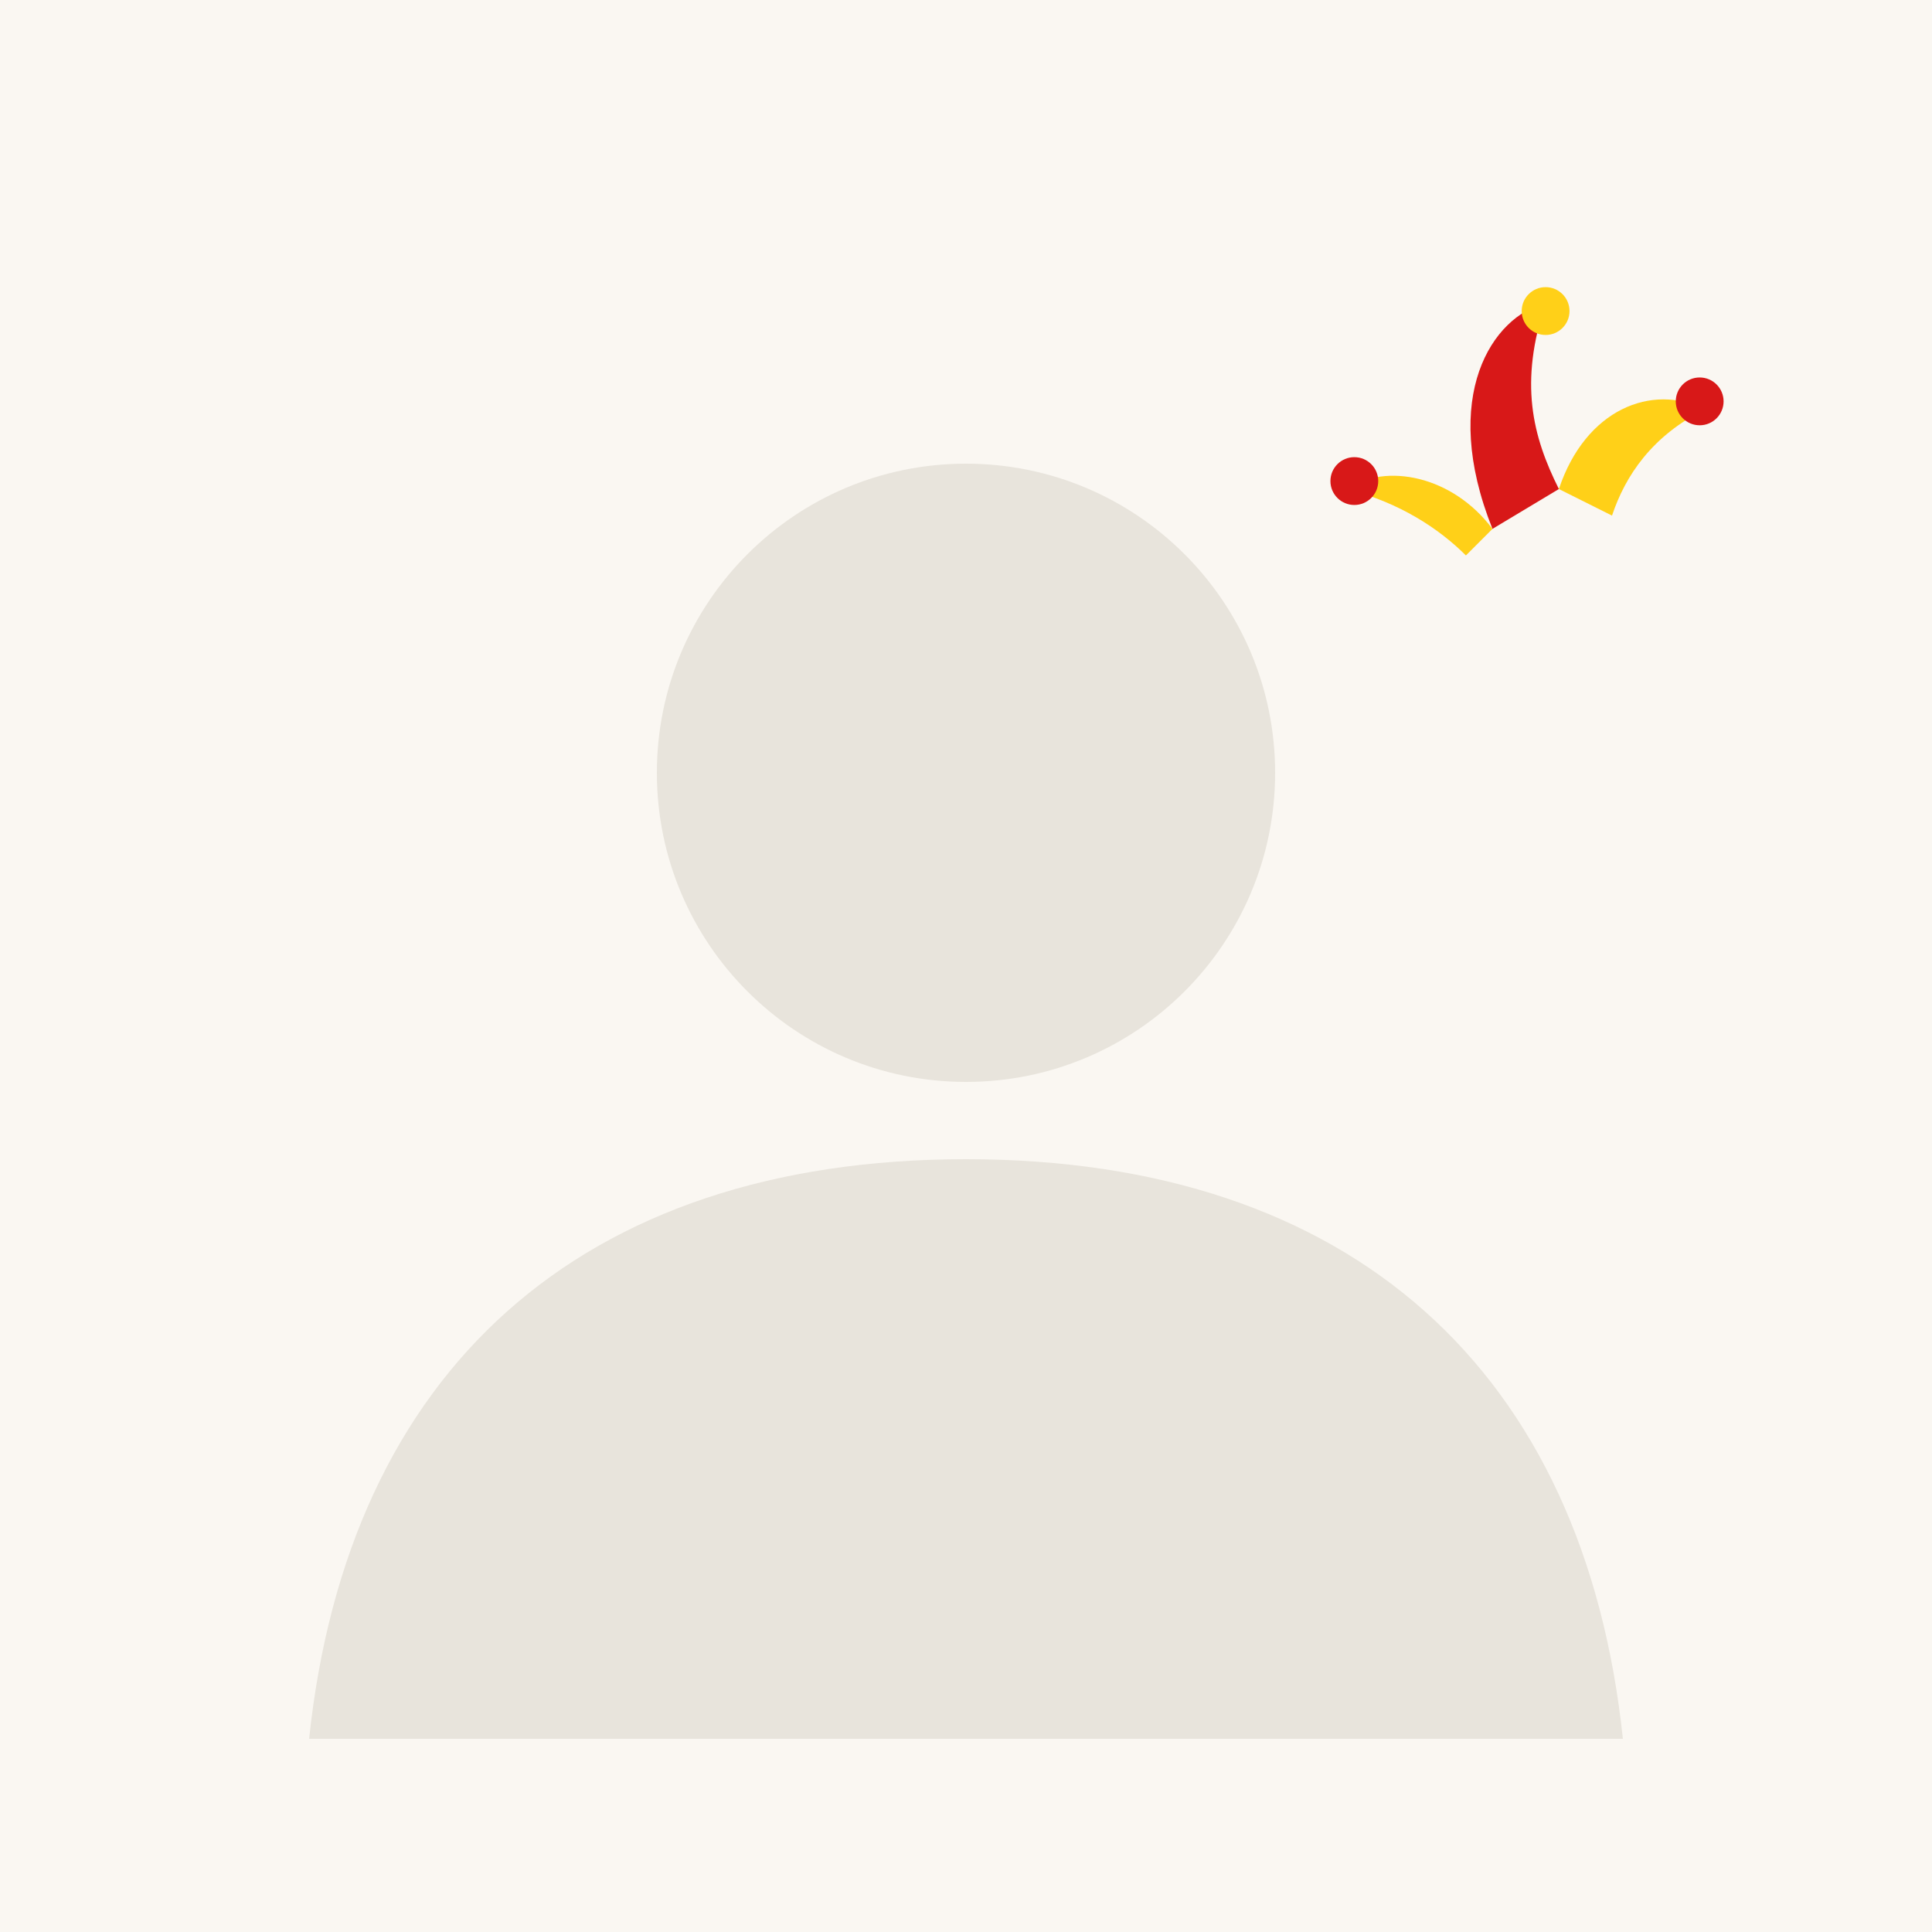
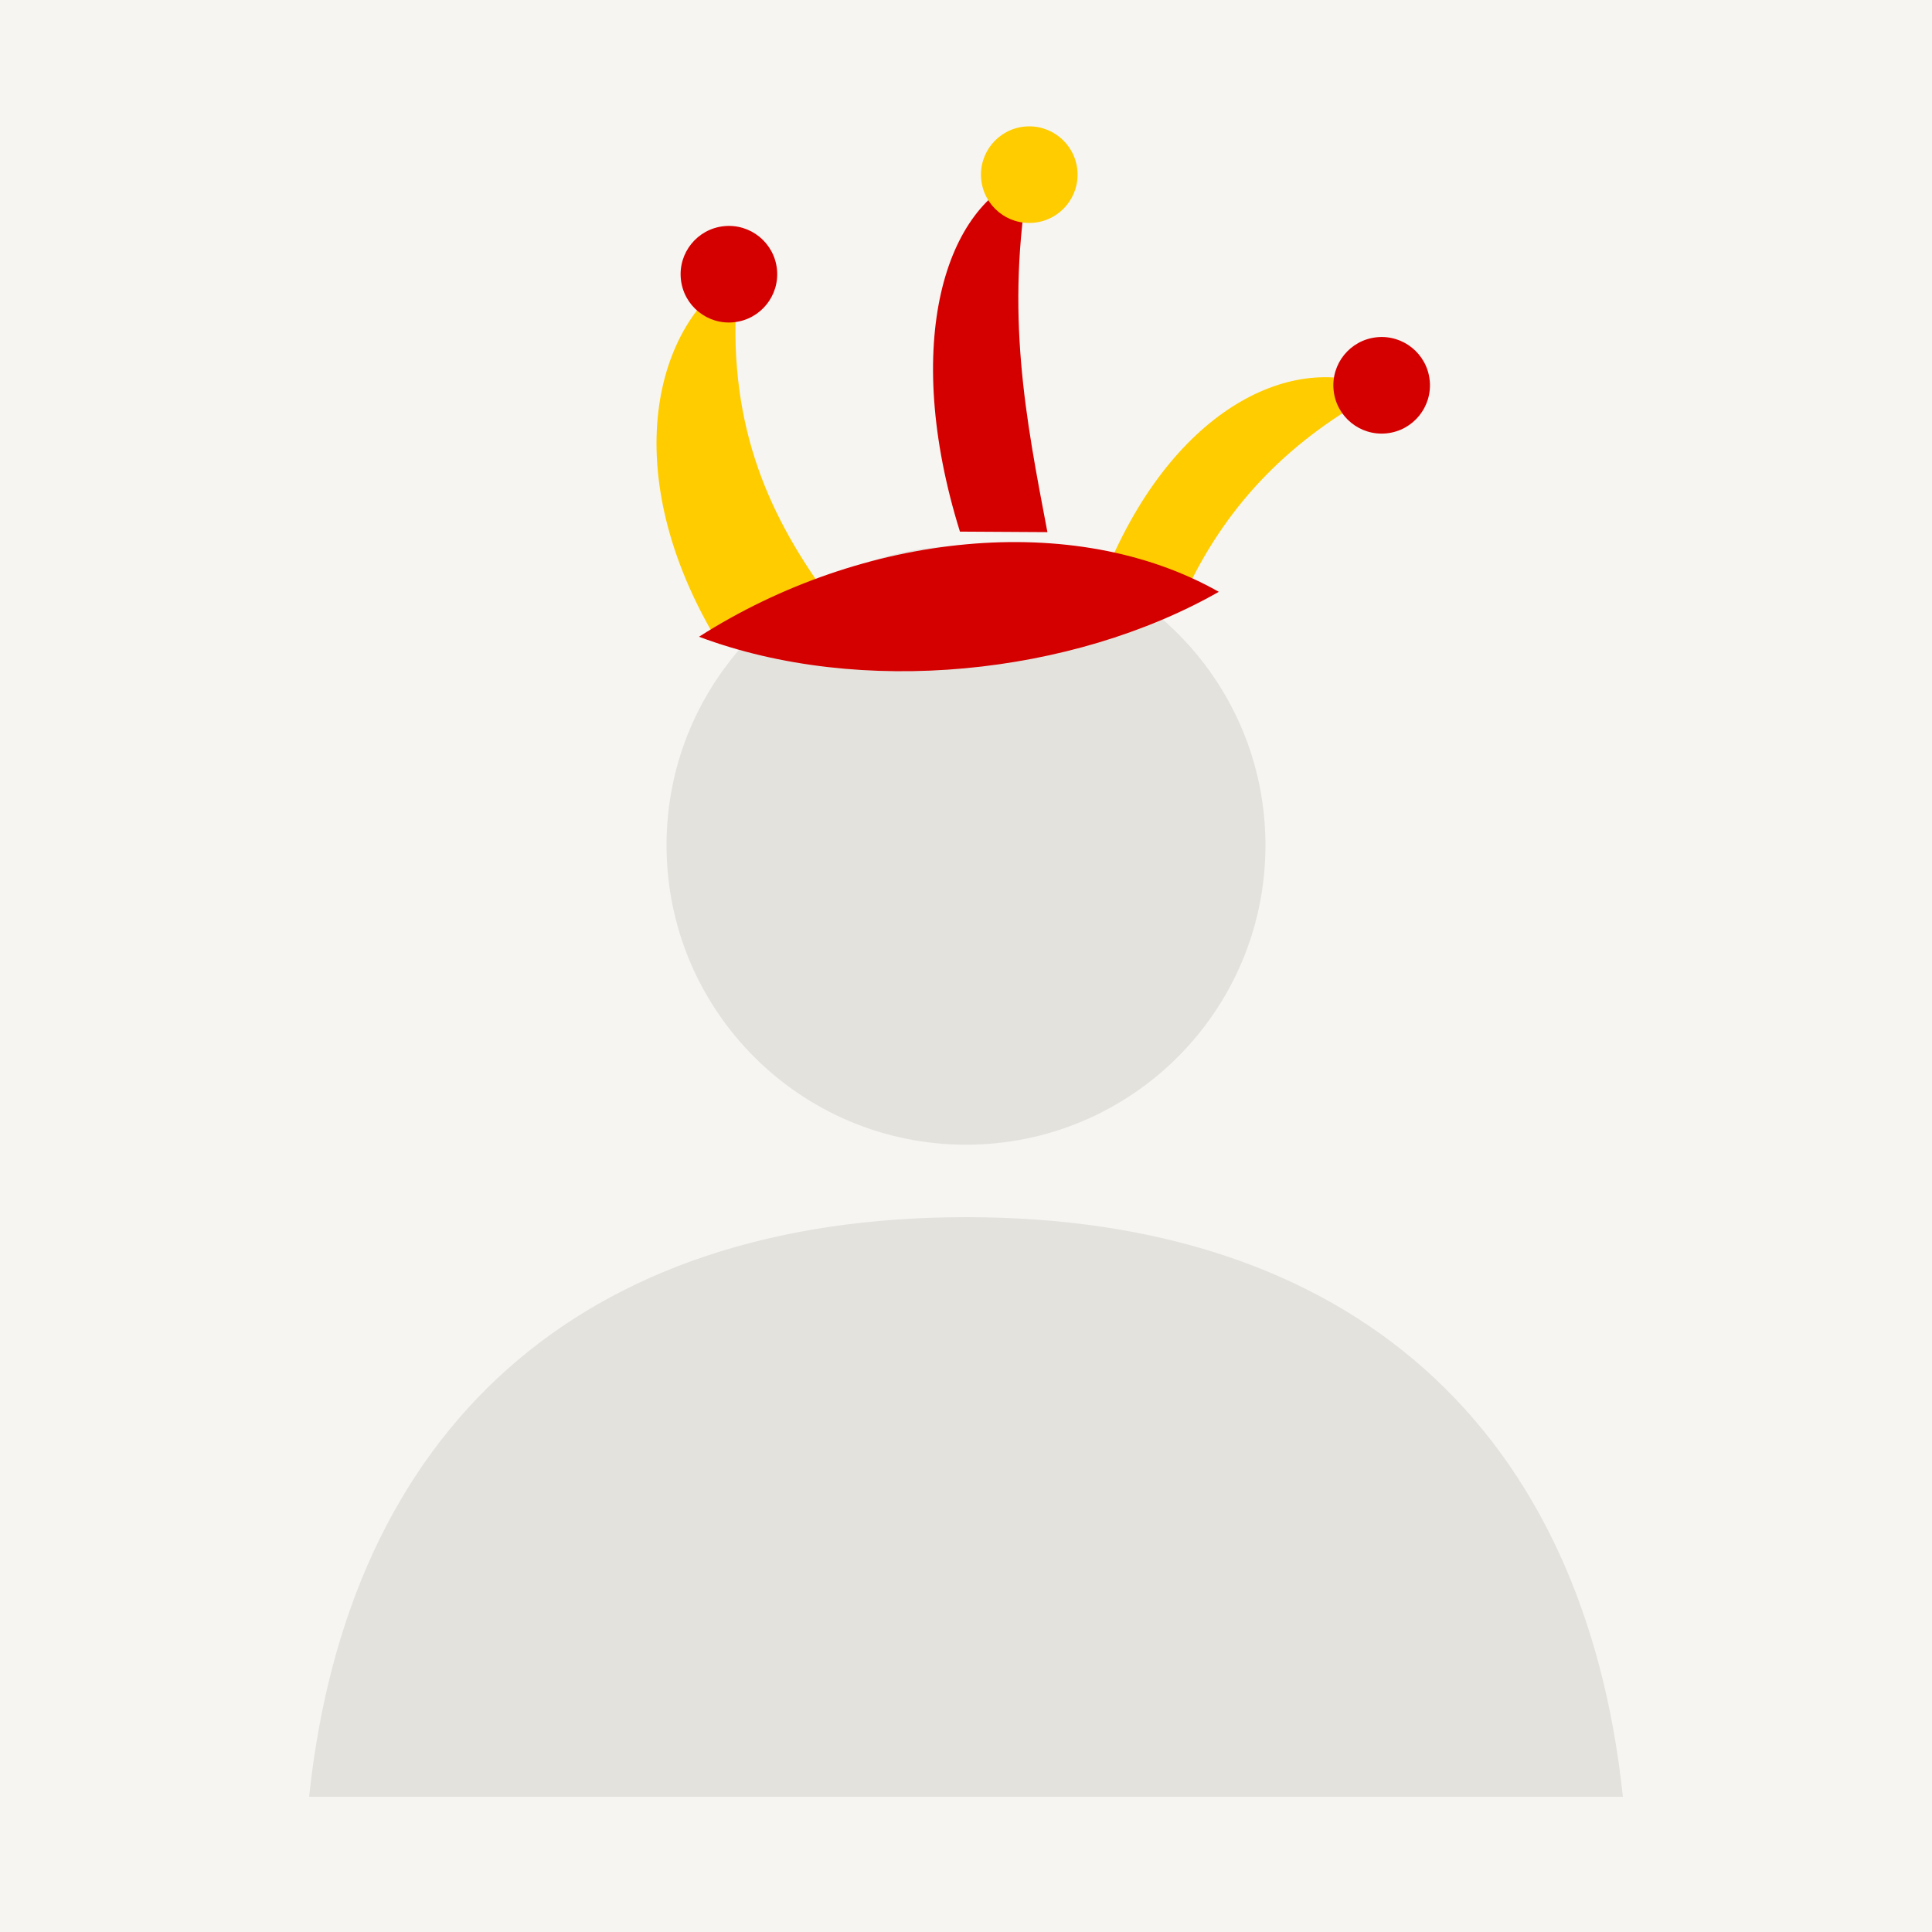
<svg xmlns="http://www.w3.org/2000/svg" viewBox="0 0 400 400">
-   <rect width="400" height="400" fill="#faf7f2" />
-   <circle cx="200" cy="160" r="64" fill="#e8e4dc" />
-   <path d="M200 240c-80 0-128 44-136 120h272c-8-76-56-120-136-120z" fill="#e8e4dc" />
-   <g transform="translate(276 60) scale(0.55)" opacity="0.9">
-     <path d="M60 90 C40 40 60 10 80 5 C70 35 75 55 85 75 Z" fill="#d40000" />
-     <path d="M85 75 C95 45 120 35 140 45 C120 55 110 70 105 85 Z" fill="#ffcc00" />
-     <path d="M60 90 C45 70 20 65 5 75 C25 80 40 90 50 100 Z" fill="#ffcc00" />
-     <circle cx="80" cy="8" r="9" fill="#ffcc00" />
-     <circle cx="138" cy="42" r="9" fill="#d40000" />
-     <circle cx="8" cy="72" r="9" fill="#d40000" />
+   <rect width="400" height="400" fill="#f6f5f2" />
+   <circle cx="200" cy="175" r="62" fill="#e4e2dd" />
+   <path d="M200 252c-80 0-128 44-136 120h272c-8-76-56-120-136-120z" fill="#e4e2dd" />
+   <g transform="translate(200 122) rotate(-6)">
+     <path d="M-52 6 C-70 -32 -58 -62 -40 -70 C-46 -42 -40 -22 -30 -4 Z" fill="#ffcc00" />
+     <path d="M0 -12 C-8 -52 4 -80 22 -84 C14 -56 16 -34 18 -10 Z" fill="#d40000" />
+     <path d="M30 -2 C48 -34 74 -42 90 -32 C70 -24 56 -12 46 4 Z" fill="#ffcc00" />
+     <path d="M-56 4 C-20 -14 24 -14 52 6 C20 20 -24 20 -56 4 Z" fill="#d40000" />
+     <circle cx="-42" cy="-70" r="10" fill="#d40000" />
+     <circle cx="22" cy="-84" r="10" fill="#ffcc00" />
+     <circle cx="90" cy="-33" r="10" fill="#d40000" />
  </g>
</svg>
